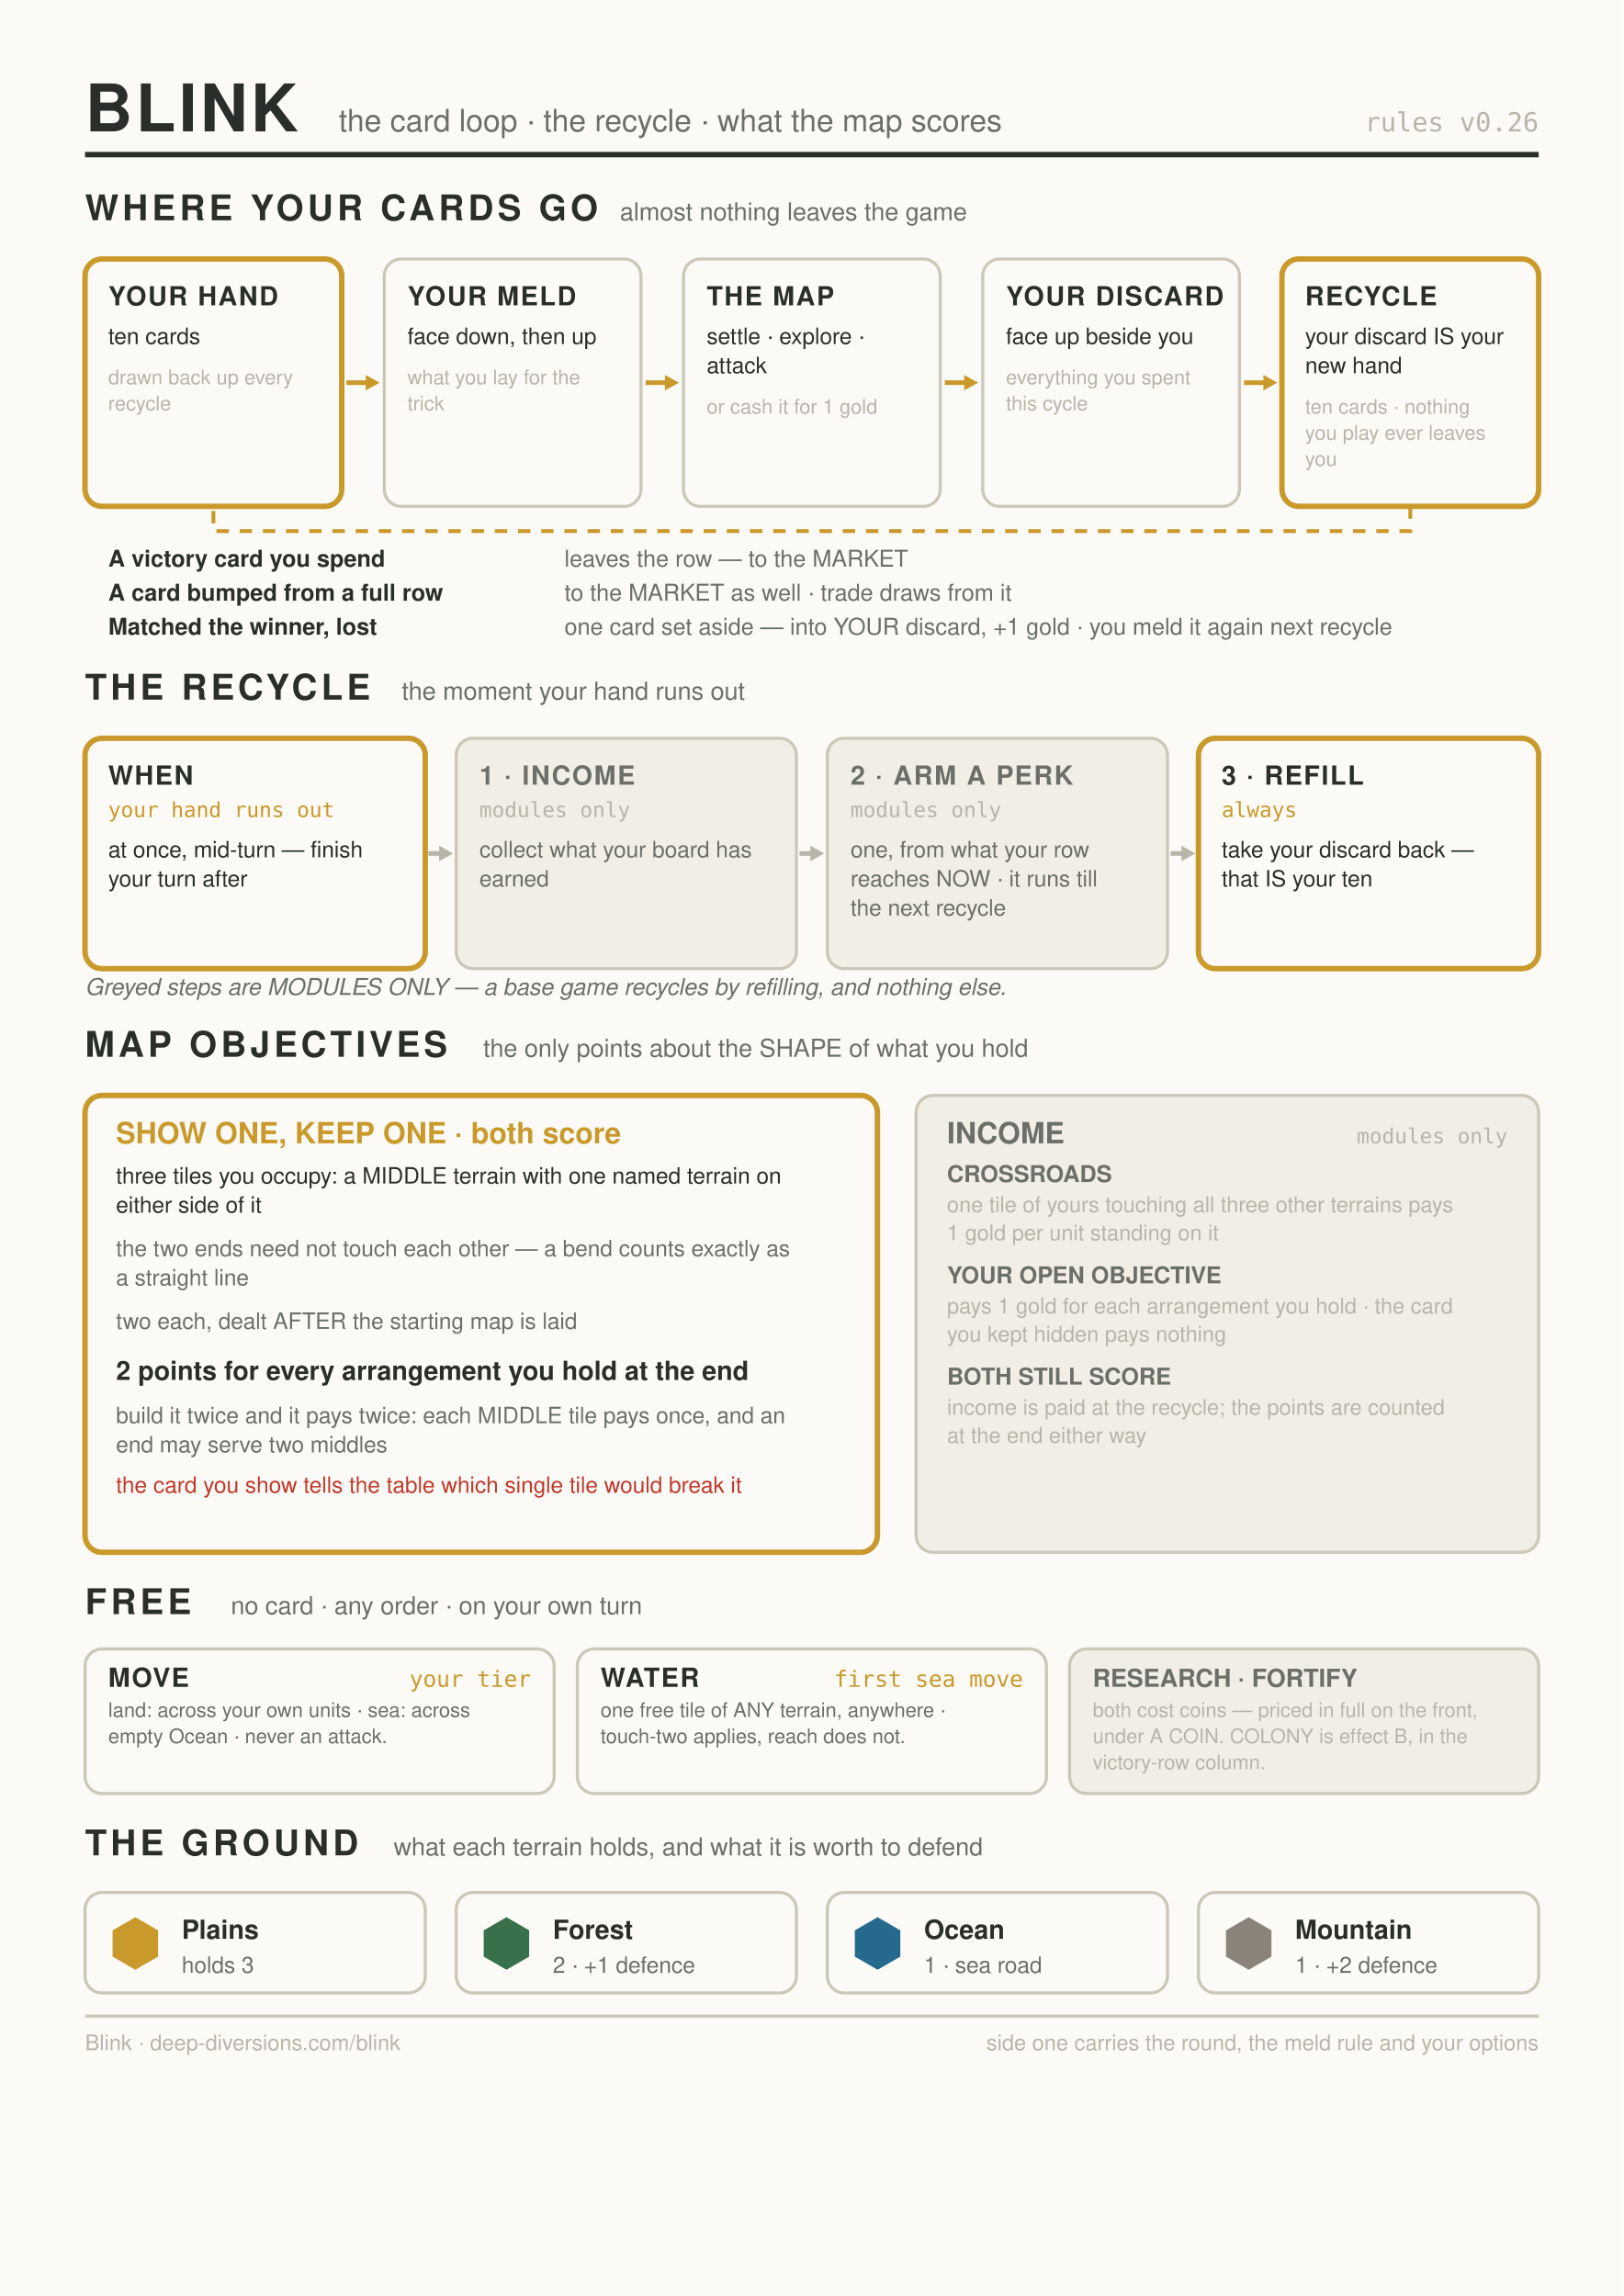
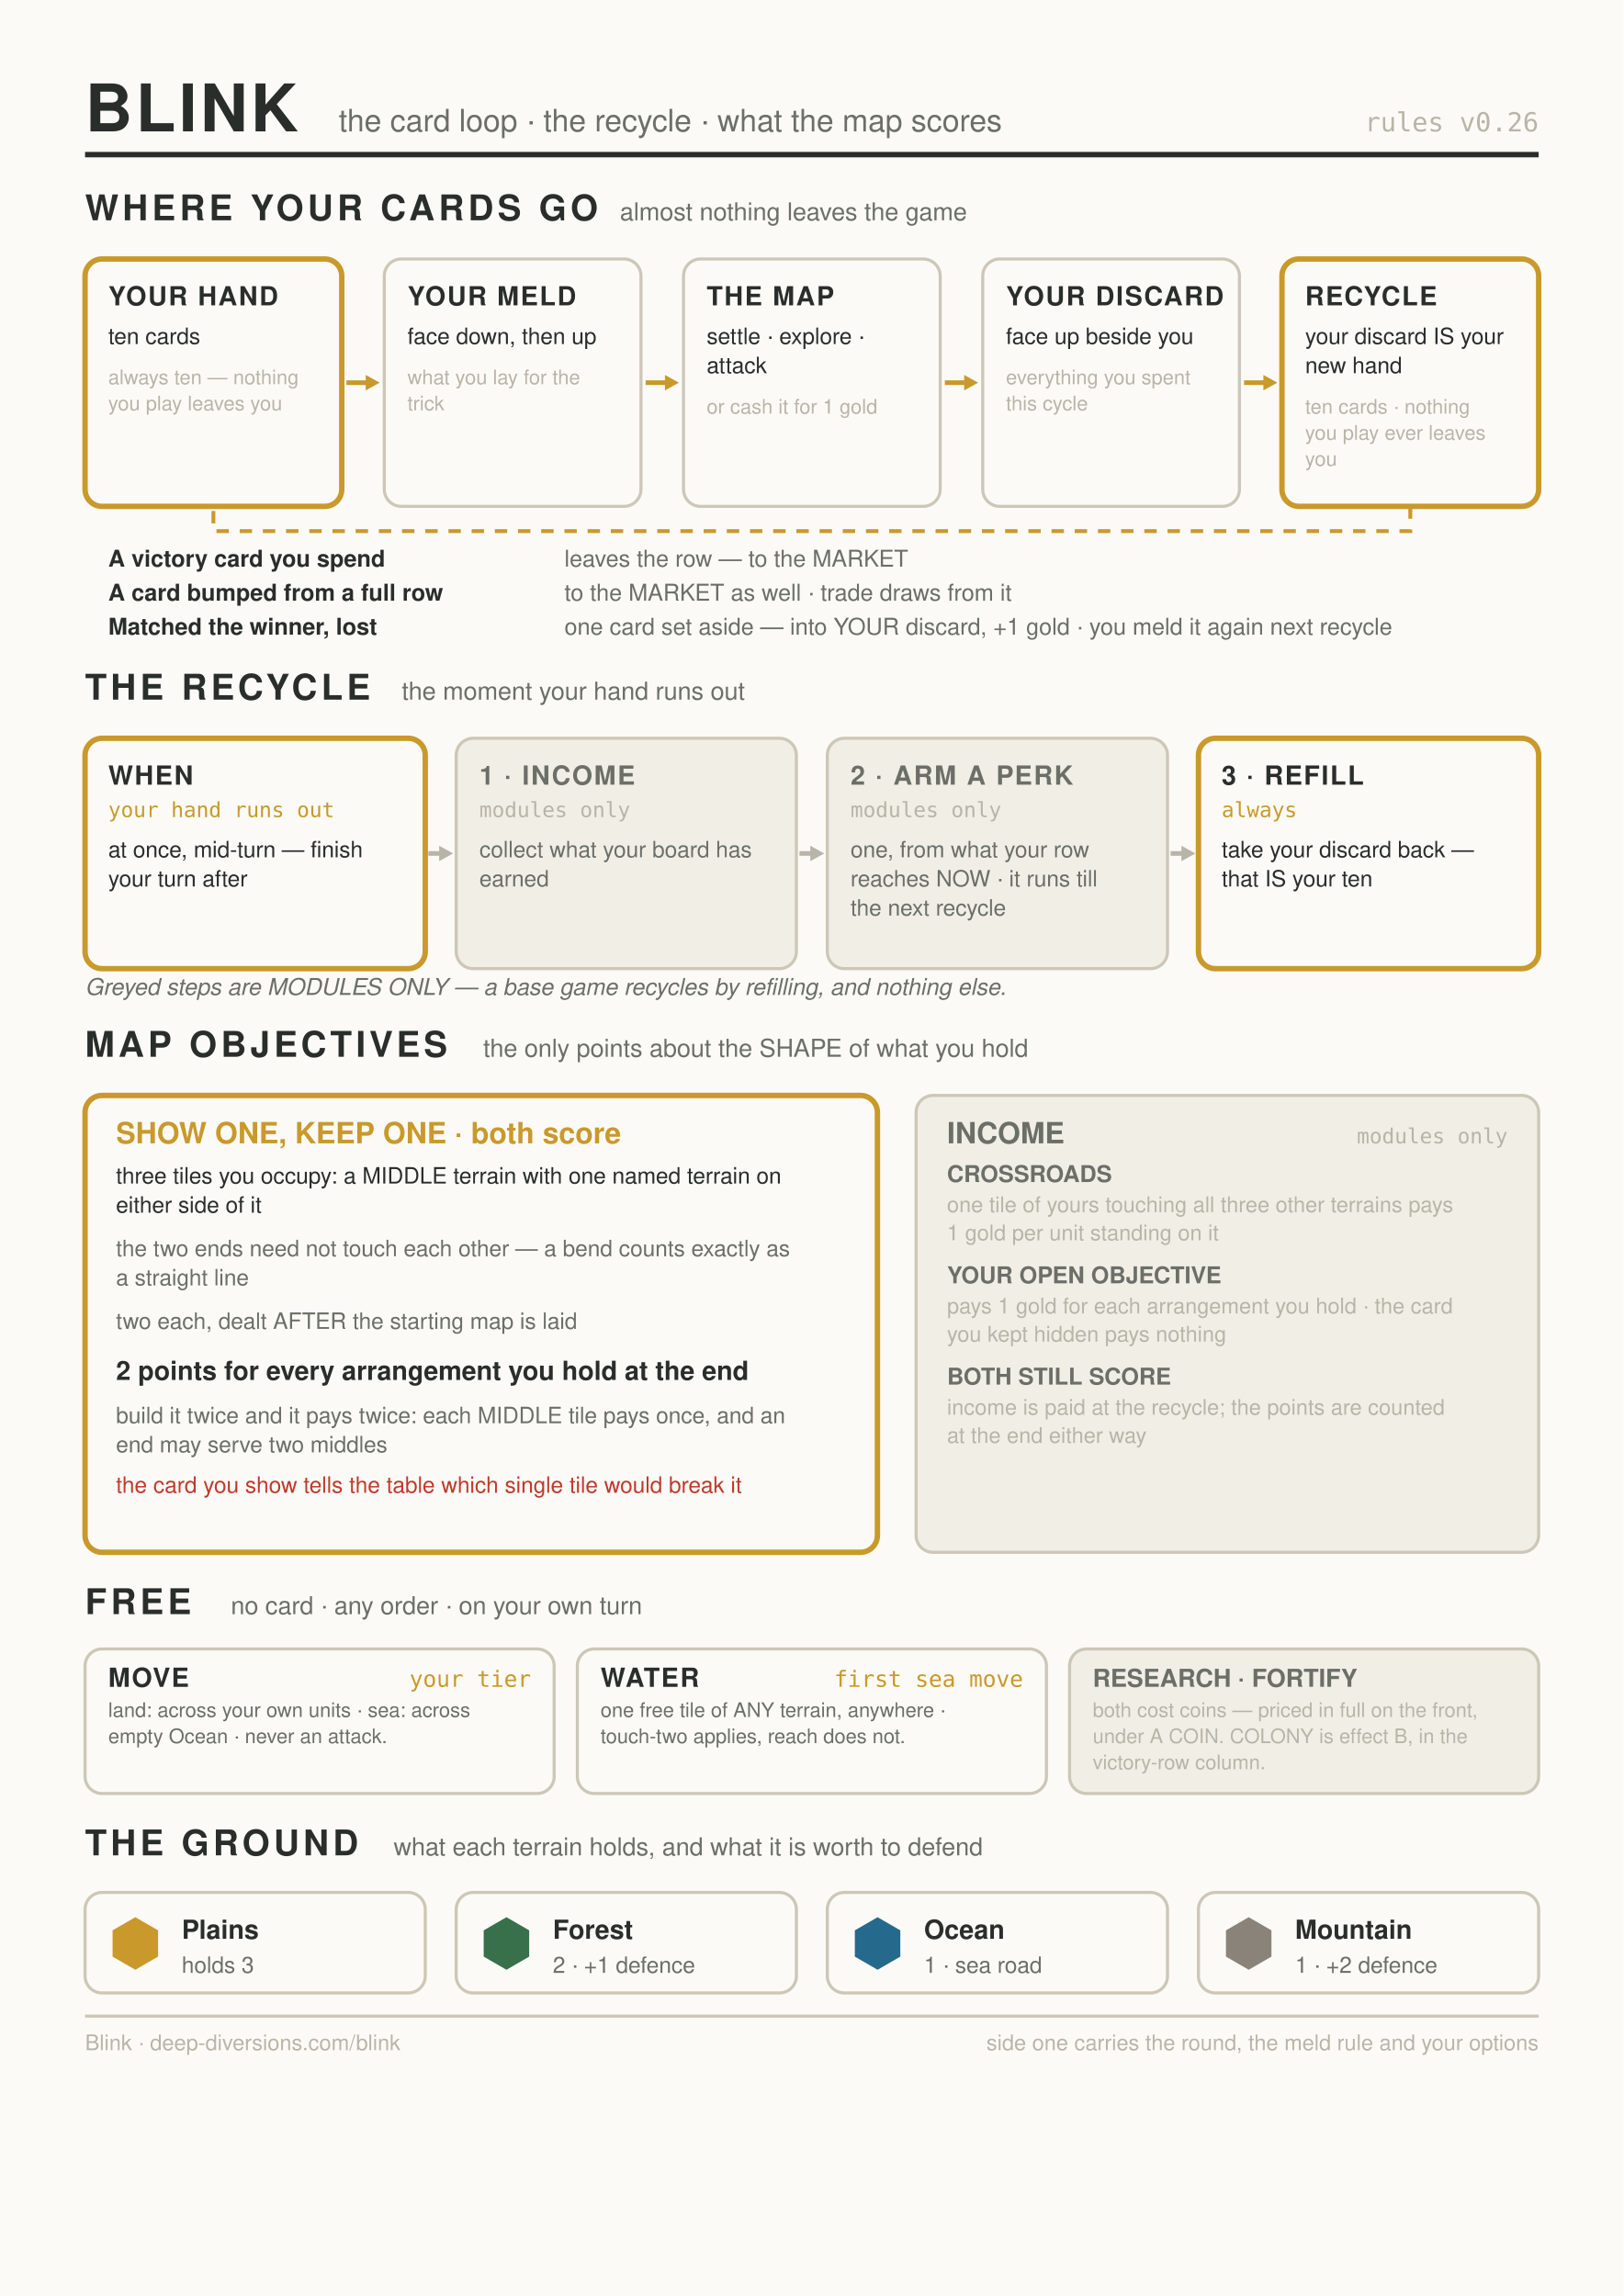
<svg xmlns="http://www.w3.org/2000/svg" width="210.0mm" height="297.0mm" viewBox="0 0 210.0 297.0">
  <rect width="210.0" height="297.0" fill="#FBFAF6" />
  <text x="11.00" y="17.00" font-size="8.5" fill="#2A2E2B" font-family="&quot;IBM Plex Sans&quot;,-apple-system,Helvetica,sans-serif" font-weight="700" text-anchor="start" letter-spacing="0.4">BLINK</text>
  <text x="43.81" y="17.00" font-size="4.0" fill="#6B6F68" font-family="&quot;IBM Plex Sans&quot;,-apple-system,Helvetica,sans-serif" font-weight="400" text-anchor="start">the card loop · the recycle · what the map scores</text>
  <text x="199.00" y="17.00" font-size="3.4" fill="#B9B4A8" font-family="&quot;IBM Plex Mono&quot;,monospace" font-weight="400" text-anchor="end">rules v0.26</text>
  <path d="M11.0 20.0 L199.0 20.0" stroke="#2A2E2B" stroke-width="0.7" />
  <text x="11.00" y="28.50" font-size="4.6" fill="#2A2E2B" font-family="&quot;IBM Plex Sans&quot;,-apple-system,Helvetica,sans-serif" font-weight="600" text-anchor="start" letter-spacing="0.5">WHERE YOUR CARDS GO</text>
  <text x="80.17" y="28.50" font-size="3.2" fill="#6B6F68" font-family="&quot;IBM Plex Sans&quot;,-apple-system,Helvetica,sans-serif" font-weight="400" text-anchor="start">almost nothing leaves the game</text>
  <rect x="11.00" y="33.50" width="33.20" height="32.00" rx="2.2" fill="#FBFAF6" stroke="#C9992B" stroke-width="0.7" />
  <text x="14.00" y="39.50" font-size="3.4" fill="#2A2E2B" font-family="&quot;IBM Plex Sans&quot;,-apple-system,Helvetica,sans-serif" font-weight="700" text-anchor="start" letter-spacing="0.2">YOUR HAND</text>
  <text x="14.00" y="44.50" font-size="2.9" fill="#2A2E2B" font-family="&quot;IBM Plex Sans&quot;,-apple-system,Helvetica,sans-serif" font-weight="400" text-anchor="start">ten cards</text>
-   <text x="14.00" y="49.70" font-size="2.6" fill="#B9B4A8" font-family="&quot;IBM Plex Sans&quot;,-apple-system,Helvetica,sans-serif" font-weight="400" text-anchor="start">drawn back up every</text>
-   <text x="14.00" y="53.08" font-size="2.6" fill="#B9B4A8" font-family="&quot;IBM Plex Sans&quot;,-apple-system,Helvetica,sans-serif" font-weight="400" text-anchor="start">recycle</text>
+   <text x="14.00" y="49.70" font-size="2.6" fill="#B9B4A8" font-family="&quot;IBM Plex Sans&quot;,-apple-system,Helvetica,sans-serif" font-weight="400" text-anchor="start">always ten — nothing</text>
+   <text x="14.00" y="53.08" font-size="2.6" fill="#B9B4A8" font-family="&quot;IBM Plex Sans&quot;,-apple-system,Helvetica,sans-serif" font-weight="400" text-anchor="start">you play leaves you</text>
  <path d="M44.80 49.50 L47.50 49.50" stroke="#C9992B" stroke-width="0.6" fill="none" />
  <path d="M47.30 48.50 L49.10 49.50 L47.30 50.50 Z" fill="#C9992B" />
  <rect x="49.70" y="33.50" width="33.20" height="32.00" rx="2.2" fill="#FBFAF6" stroke="#CDC7B8" stroke-width="0.4" />
  <text x="52.70" y="39.50" font-size="3.4" fill="#2A2E2B" font-family="&quot;IBM Plex Sans&quot;,-apple-system,Helvetica,sans-serif" font-weight="700" text-anchor="start" letter-spacing="0.2">YOUR MELD</text>
  <text x="52.70" y="44.50" font-size="2.9" fill="#2A2E2B" font-family="&quot;IBM Plex Sans&quot;,-apple-system,Helvetica,sans-serif" font-weight="400" text-anchor="start">face down, then up</text>
  <text x="52.70" y="49.70" font-size="2.6" fill="#B9B4A8" font-family="&quot;IBM Plex Sans&quot;,-apple-system,Helvetica,sans-serif" font-weight="400" text-anchor="start">what you lay for the</text>
  <text x="52.70" y="53.08" font-size="2.6" fill="#B9B4A8" font-family="&quot;IBM Plex Sans&quot;,-apple-system,Helvetica,sans-serif" font-weight="400" text-anchor="start">trick</text>
  <path d="M83.50 49.50 L86.20 49.50" stroke="#C9992B" stroke-width="0.6" fill="none" />
  <path d="M86.00 48.50 L87.80 49.50 L86.00 50.50 Z" fill="#C9992B" />
  <rect x="88.40" y="33.50" width="33.20" height="32.00" rx="2.2" fill="#FBFAF6" stroke="#CDC7B8" stroke-width="0.4" />
  <text x="91.40" y="39.50" font-size="3.4" fill="#2A2E2B" font-family="&quot;IBM Plex Sans&quot;,-apple-system,Helvetica,sans-serif" font-weight="700" text-anchor="start" letter-spacing="0.2">THE MAP</text>
  <text x="91.40" y="44.50" font-size="2.9" fill="#2A2E2B" font-family="&quot;IBM Plex Sans&quot;,-apple-system,Helvetica,sans-serif" font-weight="400" text-anchor="start">settle · explore ·</text>
  <text x="91.40" y="48.27" font-size="2.9" fill="#2A2E2B" font-family="&quot;IBM Plex Sans&quot;,-apple-system,Helvetica,sans-serif" font-weight="400" text-anchor="start">attack</text>
  <text x="91.40" y="53.50" font-size="2.6" fill="#B9B4A8" font-family="&quot;IBM Plex Sans&quot;,-apple-system,Helvetica,sans-serif" font-weight="400" text-anchor="start">or cash it for 1 gold</text>
  <path d="M122.20 49.50 L124.90 49.50" stroke="#C9992B" stroke-width="0.6" fill="none" />
  <path d="M124.70 48.50 L126.50 49.50 L124.70 50.50 Z" fill="#C9992B" />
  <rect x="127.10" y="33.50" width="33.20" height="32.00" rx="2.2" fill="#FBFAF6" stroke="#CDC7B8" stroke-width="0.4" />
  <text x="130.10" y="39.50" font-size="3.4" fill="#2A2E2B" font-family="&quot;IBM Plex Sans&quot;,-apple-system,Helvetica,sans-serif" font-weight="700" text-anchor="start" letter-spacing="0.2">YOUR DISCARD</text>
  <text x="130.10" y="44.50" font-size="2.9" fill="#2A2E2B" font-family="&quot;IBM Plex Sans&quot;,-apple-system,Helvetica,sans-serif" font-weight="400" text-anchor="start">face up beside you</text>
  <text x="130.10" y="49.70" font-size="2.6" fill="#B9B4A8" font-family="&quot;IBM Plex Sans&quot;,-apple-system,Helvetica,sans-serif" font-weight="400" text-anchor="start">everything you spent</text>
  <text x="130.10" y="53.08" font-size="2.6" fill="#B9B4A8" font-family="&quot;IBM Plex Sans&quot;,-apple-system,Helvetica,sans-serif" font-weight="400" text-anchor="start">this cycle</text>
  <path d="M160.90 49.50 L163.60 49.50" stroke="#C9992B" stroke-width="0.6" fill="none" />
  <path d="M163.40 48.50 L165.20 49.50 L163.40 50.50 Z" fill="#C9992B" />
  <rect x="165.80" y="33.50" width="33.20" height="32.00" rx="2.2" fill="#FBFAF6" stroke="#C9992B" stroke-width="0.7" />
  <text x="168.80" y="39.50" font-size="3.4" fill="#2A2E2B" font-family="&quot;IBM Plex Sans&quot;,-apple-system,Helvetica,sans-serif" font-weight="700" text-anchor="start" letter-spacing="0.2">RECYCLE</text>
  <text x="168.80" y="44.50" font-size="2.9" fill="#2A2E2B" font-family="&quot;IBM Plex Sans&quot;,-apple-system,Helvetica,sans-serif" font-weight="400" text-anchor="start">your discard IS your</text>
  <text x="168.80" y="48.27" font-size="2.9" fill="#2A2E2B" font-family="&quot;IBM Plex Sans&quot;,-apple-system,Helvetica,sans-serif" font-weight="400" text-anchor="start">new hand</text>
  <text x="168.80" y="53.50" font-size="2.6" fill="#B9B4A8" font-family="&quot;IBM Plex Sans&quot;,-apple-system,Helvetica,sans-serif" font-weight="400" text-anchor="start">ten cards · nothing</text>
  <text x="168.80" y="56.88" font-size="2.6" fill="#B9B4A8" font-family="&quot;IBM Plex Sans&quot;,-apple-system,Helvetica,sans-serif" font-weight="400" text-anchor="start">you play ever leaves</text>
  <text x="168.80" y="60.26" font-size="2.6" fill="#B9B4A8" font-family="&quot;IBM Plex Sans&quot;,-apple-system,Helvetica,sans-serif" font-weight="400" text-anchor="start">you</text>
  <path d="M182.4 65.5 L182.4 68.7 L27.6 68.7 L27.6 65.5" fill="none" stroke="#C9992B" stroke-width="0.5" stroke-dasharray="1.6 1.4" />
  <text x="14.00" y="73.30" font-size="3.0" fill="#2A2E2B" font-family="&quot;IBM Plex Sans&quot;,-apple-system,Helvetica,sans-serif" font-weight="600" text-anchor="start">A victory card you spend</text>
  <text x="73.00" y="73.30" font-size="3.0" fill="#6B6F68" font-family="&quot;IBM Plex Sans&quot;,-apple-system,Helvetica,sans-serif" font-weight="400" text-anchor="start">leaves the row — to the MARKET</text>
  <text x="14.00" y="77.70" font-size="3.0" fill="#2A2E2B" font-family="&quot;IBM Plex Sans&quot;,-apple-system,Helvetica,sans-serif" font-weight="600" text-anchor="start">A card bumped from a full row</text>
  <text x="73.00" y="77.70" font-size="3.0" fill="#6B6F68" font-family="&quot;IBM Plex Sans&quot;,-apple-system,Helvetica,sans-serif" font-weight="400" text-anchor="start">to the MARKET as well · trade draws from it</text>
  <text x="14.00" y="82.10" font-size="3.0" fill="#2A2E2B" font-family="&quot;IBM Plex Sans&quot;,-apple-system,Helvetica,sans-serif" font-weight="600" text-anchor="start">Matched the winner, lost</text>
  <text x="73.00" y="82.10" font-size="3.0" fill="#6B6F68" font-family="&quot;IBM Plex Sans&quot;,-apple-system,Helvetica,sans-serif" font-weight="400" text-anchor="start">one card set aside — into YOUR discard, +1 gold · you meld it again next recycle</text>
  <text x="11.00" y="90.50" font-size="4.6" fill="#2A2E2B" font-family="&quot;IBM Plex Sans&quot;,-apple-system,Helvetica,sans-serif" font-weight="600" text-anchor="start" letter-spacing="0.5">THE RECYCLE</text>
  <text x="51.96" y="90.50" font-size="3.2" fill="#6B6F68" font-family="&quot;IBM Plex Sans&quot;,-apple-system,Helvetica,sans-serif" font-weight="400" text-anchor="start">the moment your hand runs out</text>
  <rect x="11.00" y="95.50" width="44.00" height="29.80" rx="2.2" fill="#FBFAF6" stroke="#C9992B" stroke-width="0.7" />
  <text x="14.00" y="101.50" font-size="3.4" fill="#2A2E2B" font-family="&quot;IBM Plex Sans&quot;,-apple-system,Helvetica,sans-serif" font-weight="700" text-anchor="start" letter-spacing="0.2">WHEN</text>
  <text x="14.00" y="105.70" font-size="2.7" fill="#C9992B" font-family="&quot;IBM Plex Mono&quot;,monospace" font-weight="400" text-anchor="start">your hand runs out</text>
  <text x="14.00" y="110.90" font-size="2.9" fill="#2A2E2B" font-family="&quot;IBM Plex Sans&quot;,-apple-system,Helvetica,sans-serif" font-weight="400" text-anchor="start">at once, mid-turn — finish</text>
  <text x="14.00" y="114.67" font-size="2.9" fill="#2A2E2B" font-family="&quot;IBM Plex Sans&quot;,-apple-system,Helvetica,sans-serif" font-weight="400" text-anchor="start">your turn after</text>
  <path d="M55.40 110.40 L57.00 110.40" stroke="#B9B4A8" stroke-width="0.6" fill="none" />
  <path d="M56.80 109.40 L58.60 110.40 L56.80 111.40 Z" fill="#B9B4A8" />
  <rect x="59.00" y="95.50" width="44.00" height="29.80" rx="2.2" fill="#F1EEE5" stroke="#CDC7B8" stroke-width="0.4" />
  <text x="62.00" y="101.50" font-size="3.4" fill="#6B6F68" font-family="&quot;IBM Plex Sans&quot;,-apple-system,Helvetica,sans-serif" font-weight="700" text-anchor="start" letter-spacing="0.2">1 · INCOME</text>
  <text x="62.00" y="105.70" font-size="2.7" fill="#B9B4A8" font-family="&quot;IBM Plex Mono&quot;,monospace" font-weight="400" text-anchor="start">modules only</text>
  <text x="62.00" y="110.90" font-size="2.9" fill="#6B6F68" font-family="&quot;IBM Plex Sans&quot;,-apple-system,Helvetica,sans-serif" font-weight="400" text-anchor="start">collect what your board has</text>
  <text x="62.00" y="114.67" font-size="2.9" fill="#6B6F68" font-family="&quot;IBM Plex Sans&quot;,-apple-system,Helvetica,sans-serif" font-weight="400" text-anchor="start">earned</text>
  <path d="M103.40 110.40 L105.00 110.40" stroke="#B9B4A8" stroke-width="0.6" fill="none" />
  <path d="M104.80 109.40 L106.60 110.40 L104.80 111.40 Z" fill="#B9B4A8" />
  <rect x="107.00" y="95.50" width="44.00" height="29.80" rx="2.2" fill="#F1EEE5" stroke="#CDC7B8" stroke-width="0.4" />
  <text x="110.00" y="101.50" font-size="3.4" fill="#6B6F68" font-family="&quot;IBM Plex Sans&quot;,-apple-system,Helvetica,sans-serif" font-weight="700" text-anchor="start" letter-spacing="0.2">2 · ARM A PERK</text>
  <text x="110.00" y="105.70" font-size="2.7" fill="#B9B4A8" font-family="&quot;IBM Plex Mono&quot;,monospace" font-weight="400" text-anchor="start">modules only</text>
  <text x="110.00" y="110.90" font-size="2.9" fill="#6B6F68" font-family="&quot;IBM Plex Sans&quot;,-apple-system,Helvetica,sans-serif" font-weight="400" text-anchor="start">one, from what your row</text>
  <text x="110.00" y="114.67" font-size="2.9" fill="#6B6F68" font-family="&quot;IBM Plex Sans&quot;,-apple-system,Helvetica,sans-serif" font-weight="400" text-anchor="start">reaches NOW · it runs till</text>
  <text x="110.00" y="118.44" font-size="2.9" fill="#6B6F68" font-family="&quot;IBM Plex Sans&quot;,-apple-system,Helvetica,sans-serif" font-weight="400" text-anchor="start">the next recycle</text>
  <path d="M151.40 110.40 L153.00 110.40" stroke="#B9B4A8" stroke-width="0.6" fill="none" />
  <path d="M152.80 109.40 L154.60 110.40 L152.80 111.40 Z" fill="#B9B4A8" />
  <rect x="155.00" y="95.50" width="44.00" height="29.80" rx="2.2" fill="#FBFAF6" stroke="#C9992B" stroke-width="0.7" />
  <text x="158.00" y="101.50" font-size="3.4" fill="#2A2E2B" font-family="&quot;IBM Plex Sans&quot;,-apple-system,Helvetica,sans-serif" font-weight="700" text-anchor="start" letter-spacing="0.2">3 · REFILL</text>
  <text x="158.00" y="105.70" font-size="2.7" fill="#C9992B" font-family="&quot;IBM Plex Mono&quot;,monospace" font-weight="400" text-anchor="start">always</text>
  <text x="158.00" y="110.90" font-size="2.9" fill="#2A2E2B" font-family="&quot;IBM Plex Sans&quot;,-apple-system,Helvetica,sans-serif" font-weight="400" text-anchor="start">take your discard back —</text>
  <text x="158.00" y="114.67" font-size="2.9" fill="#2A2E2B" font-family="&quot;IBM Plex Sans&quot;,-apple-system,Helvetica,sans-serif" font-weight="400" text-anchor="start">that IS your ten</text>
  <text x="11.00" y="128.70" font-size="3.0" fill="#6B6F68" font-family="&quot;IBM Plex Sans&quot;,-apple-system,Helvetica,sans-serif" font-weight="400" text-anchor="start" font-style="italic">Greyed steps are MODULES ONLY — a base game recycles by refilling, and nothing else.</text>
  <text x="11.00" y="136.70" font-size="4.6" fill="#2A2E2B" font-family="&quot;IBM Plex Sans&quot;,-apple-system,Helvetica,sans-serif" font-weight="600" text-anchor="start" letter-spacing="0.5">MAP OBJECTIVES</text>
  <text x="62.50" y="136.70" font-size="3.2" fill="#6B6F68" font-family="&quot;IBM Plex Sans&quot;,-apple-system,Helvetica,sans-serif" font-weight="400" text-anchor="start">the only points about the SHAPE of what you hold</text>
  <rect x="11.00" y="141.70" width="102.48" height="59.10" rx="2.2" fill="#FBFAF6" stroke="#C9992B" stroke-width="0.7" />
  <text x="15.00" y="147.90" font-size="3.8" fill="#C9992B" font-family="&quot;IBM Plex Sans&quot;,-apple-system,Helvetica,sans-serif" font-weight="700" text-anchor="start">SHOW ONE, KEEP ONE · both score</text>
  <text x="15.00" y="153.10" font-size="2.9" fill="#2A2E2B" font-family="&quot;IBM Plex Sans&quot;,-apple-system,Helvetica,sans-serif" font-weight="400" text-anchor="start">three tiles you occupy: a MIDDLE terrain with one named terrain on</text>
  <text x="15.00" y="156.87" font-size="2.9" fill="#2A2E2B" font-family="&quot;IBM Plex Sans&quot;,-apple-system,Helvetica,sans-serif" font-weight="400" text-anchor="start">either side of it</text>
  <text x="15.00" y="162.50" font-size="2.9" fill="#6B6F68" font-family="&quot;IBM Plex Sans&quot;,-apple-system,Helvetica,sans-serif" font-weight="400" text-anchor="start">the two ends need not touch each other — a bend counts exactly as</text>
  <text x="15.00" y="166.27" font-size="2.9" fill="#6B6F68" font-family="&quot;IBM Plex Sans&quot;,-apple-system,Helvetica,sans-serif" font-weight="400" text-anchor="start">a straight line</text>
  <text x="15.00" y="171.90" font-size="2.9" fill="#6B6F68" font-family="&quot;IBM Plex Sans&quot;,-apple-system,Helvetica,sans-serif" font-weight="400" text-anchor="start">two each, dealt AFTER the starting map is laid</text>
  <text x="15.00" y="178.50" font-size="3.4" fill="#2A2E2B" font-family="&quot;IBM Plex Sans&quot;,-apple-system,Helvetica,sans-serif" font-weight="700" text-anchor="start">2 points for every arrangement you hold at the end</text>
  <text x="15.00" y="184.10" font-size="2.9" fill="#6B6F68" font-family="&quot;IBM Plex Sans&quot;,-apple-system,Helvetica,sans-serif" font-weight="400" text-anchor="start">build it twice and it pays twice: each MIDDLE tile pays once, and an</text>
  <text x="15.00" y="187.87" font-size="2.9" fill="#6B6F68" font-family="&quot;IBM Plex Sans&quot;,-apple-system,Helvetica,sans-serif" font-weight="400" text-anchor="start">end may serve two middles</text>
  <text x="15.00" y="193.10" font-size="2.9" fill="#C0392B" font-family="&quot;IBM Plex Sans&quot;,-apple-system,Helvetica,sans-serif" font-weight="400" text-anchor="start">the card you show tells the table which single tile would break it</text>
  <rect x="118.48" y="141.70" width="80.52" height="59.10" rx="2.2" fill="#F1EEE5" stroke="#CDC7B8" stroke-width="0.4" />
  <text x="122.48" y="147.90" font-size="3.8" fill="#6B6F68" font-family="&quot;IBM Plex Sans&quot;,-apple-system,Helvetica,sans-serif" font-weight="700" text-anchor="start">INCOME</text>
  <text x="195.00" y="147.90" font-size="2.7" fill="#B9B4A8" font-family="&quot;IBM Plex Mono&quot;,monospace" font-weight="400" text-anchor="end">modules only</text>
  <text x="122.48" y="152.90" font-size="3.0" fill="#6B6F68" font-family="&quot;IBM Plex Sans&quot;,-apple-system,Helvetica,sans-serif" font-weight="600" text-anchor="start">CROSSROADS</text>
  <text x="122.48" y="156.80" font-size="2.8" fill="#B9B4A8" font-family="&quot;IBM Plex Sans&quot;,-apple-system,Helvetica,sans-serif" font-weight="400" text-anchor="start">one tile of yours touching all three other terrains pays</text>
  <text x="122.48" y="160.44" font-size="2.8" fill="#B9B4A8" font-family="&quot;IBM Plex Sans&quot;,-apple-system,Helvetica,sans-serif" font-weight="400" text-anchor="start">1 gold per unit standing on it</text>
  <text x="122.48" y="166.00" font-size="3.0" fill="#6B6F68" font-family="&quot;IBM Plex Sans&quot;,-apple-system,Helvetica,sans-serif" font-weight="600" text-anchor="start">YOUR OPEN OBJECTIVE</text>
  <text x="122.48" y="169.90" font-size="2.8" fill="#B9B4A8" font-family="&quot;IBM Plex Sans&quot;,-apple-system,Helvetica,sans-serif" font-weight="400" text-anchor="start">pays 1 gold for each arrangement you hold · the card</text>
  <text x="122.48" y="173.54" font-size="2.8" fill="#B9B4A8" font-family="&quot;IBM Plex Sans&quot;,-apple-system,Helvetica,sans-serif" font-weight="400" text-anchor="start">you kept hidden pays nothing</text>
  <text x="122.48" y="179.10" font-size="3.0" fill="#6B6F68" font-family="&quot;IBM Plex Sans&quot;,-apple-system,Helvetica,sans-serif" font-weight="600" text-anchor="start">BOTH STILL SCORE</text>
  <text x="122.48" y="183.00" font-size="2.8" fill="#B9B4A8" font-family="&quot;IBM Plex Sans&quot;,-apple-system,Helvetica,sans-serif" font-weight="400" text-anchor="start">income is paid at the recycle; the points are counted</text>
  <text x="122.48" y="186.64" font-size="2.8" fill="#B9B4A8" font-family="&quot;IBM Plex Sans&quot;,-apple-system,Helvetica,sans-serif" font-weight="400" text-anchor="start">at the end either way</text>
  <text x="11.00" y="208.80" font-size="4.6" fill="#2A2E2B" font-family="&quot;IBM Plex Sans&quot;,-apple-system,Helvetica,sans-serif" font-weight="600" text-anchor="start" letter-spacing="0.5">FREE</text>
  <text x="29.86" y="208.80" font-size="3.2" fill="#6B6F68" font-family="&quot;IBM Plex Sans&quot;,-apple-system,Helvetica,sans-serif" font-weight="400" text-anchor="start">no card · any order · on your own turn</text>
  <rect x="11.00" y="213.30" width="60.67" height="18.70" rx="2.2" fill="#FBFAF6" stroke="#CDC7B8" stroke-width="0.4" />
  <text x="14.00" y="218.20" font-size="3.4" fill="#2A2E2B" font-family="&quot;IBM Plex Sans&quot;,-apple-system,Helvetica,sans-serif" font-weight="700" text-anchor="start" letter-spacing="0.2">MOVE</text>
  <text x="68.67" y="218.20" font-size="2.9" fill="#C9992B" font-family="&quot;IBM Plex Mono&quot;,monospace" font-weight="400" text-anchor="end">your tier</text>
  <text x="14.00" y="222.10" font-size="2.6" fill="#6B6F68" font-family="&quot;IBM Plex Sans&quot;,-apple-system,Helvetica,sans-serif" font-weight="400" text-anchor="start">land: across your own units · sea: across</text>
  <text x="14.00" y="225.48" font-size="2.6" fill="#6B6F68" font-family="&quot;IBM Plex Sans&quot;,-apple-system,Helvetica,sans-serif" font-weight="400" text-anchor="start">empty Ocean · never an attack.</text>
  <rect x="74.67" y="213.30" width="60.67" height="18.70" rx="2.2" fill="#FBFAF6" stroke="#CDC7B8" stroke-width="0.4" />
  <text x="77.67" y="218.20" font-size="3.4" fill="#2A2E2B" font-family="&quot;IBM Plex Sans&quot;,-apple-system,Helvetica,sans-serif" font-weight="700" text-anchor="start" letter-spacing="0.2">WATER</text>
  <text x="132.33" y="218.20" font-size="2.9" fill="#C9992B" font-family="&quot;IBM Plex Mono&quot;,monospace" font-weight="400" text-anchor="end">first sea move</text>
  <text x="77.67" y="222.10" font-size="2.6" fill="#6B6F68" font-family="&quot;IBM Plex Sans&quot;,-apple-system,Helvetica,sans-serif" font-weight="400" text-anchor="start">one free tile of ANY terrain, anywhere ·</text>
  <text x="77.67" y="225.48" font-size="2.6" fill="#6B6F68" font-family="&quot;IBM Plex Sans&quot;,-apple-system,Helvetica,sans-serif" font-weight="400" text-anchor="start">touch-two applies, reach does not.</text>
  <rect x="138.33" y="213.30" width="60.67" height="18.70" rx="2.2" fill="#F1EEE5" stroke="#CDC7B8" stroke-width="0.4" />
  <text x="141.33" y="218.20" font-size="3.2" fill="#6B6F68" font-family="&quot;IBM Plex Sans&quot;,-apple-system,Helvetica,sans-serif" font-weight="700" text-anchor="start">RESEARCH · FORTIFY</text>
  <text x="141.33" y="222.10" font-size="2.6" fill="#B9B4A8" font-family="&quot;IBM Plex Sans&quot;,-apple-system,Helvetica,sans-serif" font-weight="400" text-anchor="start">both cost coins — priced in full on the front,</text>
  <text x="141.33" y="225.48" font-size="2.6" fill="#B9B4A8" font-family="&quot;IBM Plex Sans&quot;,-apple-system,Helvetica,sans-serif" font-weight="400" text-anchor="start">under A COIN. COLONY is effect B, in the</text>
  <text x="141.33" y="228.86" font-size="2.6" fill="#B9B4A8" font-family="&quot;IBM Plex Sans&quot;,-apple-system,Helvetica,sans-serif" font-weight="400" text-anchor="start">victory-row column.</text>
  <text x="11.00" y="240.00" font-size="4.6" fill="#2A2E2B" font-family="&quot;IBM Plex Sans&quot;,-apple-system,Helvetica,sans-serif" font-weight="600" text-anchor="start" letter-spacing="0.5">THE GROUND</text>
  <text x="50.91" y="240.00" font-size="3.2" fill="#6B6F68" font-family="&quot;IBM Plex Sans&quot;,-apple-system,Helvetica,sans-serif" font-weight="400" text-anchor="start">what each terrain holds, and what it is worth to defend</text>
  <rect x="11.00" y="244.80" width="44.00" height="13.00" rx="2.2" fill="#FBFAF6" stroke="#CDC7B8" stroke-width="0.4" />
  <polygon points="17.50,248.00 20.44,249.70 20.44,253.10 17.50,254.80 14.56,253.10 14.56,249.70" fill="#C9992B" stroke="none" stroke-width="0.5" />
  <text x="23.50" y="250.80" font-size="3.4" fill="#2A2E2B" font-family="&quot;IBM Plex Sans&quot;,-apple-system,Helvetica,sans-serif" font-weight="700" text-anchor="start">Plains</text>
  <text x="23.50" y="255.20" font-size="2.9" fill="#6B6F68" font-family="&quot;IBM Plex Sans&quot;,-apple-system,Helvetica,sans-serif" font-weight="400" text-anchor="start">holds 3</text>
  <rect x="59.00" y="244.80" width="44.00" height="13.00" rx="2.2" fill="#FBFAF6" stroke="#CDC7B8" stroke-width="0.4" />
  <polygon points="65.50,248.00 68.44,249.70 68.44,253.10 65.50,254.80 62.56,253.10 62.56,249.70" fill="#37704A" stroke="none" stroke-width="0.5" />
  <text x="71.50" y="250.80" font-size="3.4" fill="#2A2E2B" font-family="&quot;IBM Plex Sans&quot;,-apple-system,Helvetica,sans-serif" font-weight="700" text-anchor="start">Forest</text>
  <text x="71.50" y="255.20" font-size="2.9" fill="#6B6F68" font-family="&quot;IBM Plex Sans&quot;,-apple-system,Helvetica,sans-serif" font-weight="400" text-anchor="start">2 · +1 defence</text>
  <rect x="107.00" y="244.80" width="44.00" height="13.00" rx="2.2" fill="#FBFAF6" stroke="#CDC7B8" stroke-width="0.4" />
  <polygon points="113.50,248.00 116.44,249.70 116.44,253.10 113.50,254.80 110.56,253.10 110.56,249.70" fill="#256A8C" stroke="none" stroke-width="0.5" />
  <text x="119.50" y="250.80" font-size="3.4" fill="#2A2E2B" font-family="&quot;IBM Plex Sans&quot;,-apple-system,Helvetica,sans-serif" font-weight="700" text-anchor="start">Ocean</text>
  <text x="119.50" y="255.20" font-size="2.9" fill="#6B6F68" font-family="&quot;IBM Plex Sans&quot;,-apple-system,Helvetica,sans-serif" font-weight="400" text-anchor="start">1 · sea road</text>
  <rect x="155.00" y="244.80" width="44.00" height="13.00" rx="2.2" fill="#FBFAF6" stroke="#CDC7B8" stroke-width="0.4" />
  <polygon points="161.50,248.00 164.44,249.70 164.44,253.10 161.50,254.80 158.56,253.10 158.56,249.70" fill="#8A837A" stroke="none" stroke-width="0.5" />
  <text x="167.50" y="250.80" font-size="3.4" fill="#2A2E2B" font-family="&quot;IBM Plex Sans&quot;,-apple-system,Helvetica,sans-serif" font-weight="700" text-anchor="start">Mountain</text>
  <text x="167.50" y="255.20" font-size="2.9" fill="#6B6F68" font-family="&quot;IBM Plex Sans&quot;,-apple-system,Helvetica,sans-serif" font-weight="400" text-anchor="start">1 · +2 defence</text>
  <path d="M11.0 260.8 L199.0 260.8" stroke="#CDC7B8" stroke-width="0.4" />
  <text x="11.00" y="265.20" font-size="2.8" fill="#B9B4A8" font-family="&quot;IBM Plex Sans&quot;,-apple-system,Helvetica,sans-serif" font-weight="400" text-anchor="start">Blink · deep-diversions.com/blink</text>
  <text x="199.00" y="265.20" font-size="2.8" fill="#B9B4A8" font-family="&quot;IBM Plex Sans&quot;,-apple-system,Helvetica,sans-serif" font-weight="400" text-anchor="end">side one carries the round, the meld rule and your options</text>
</svg>
